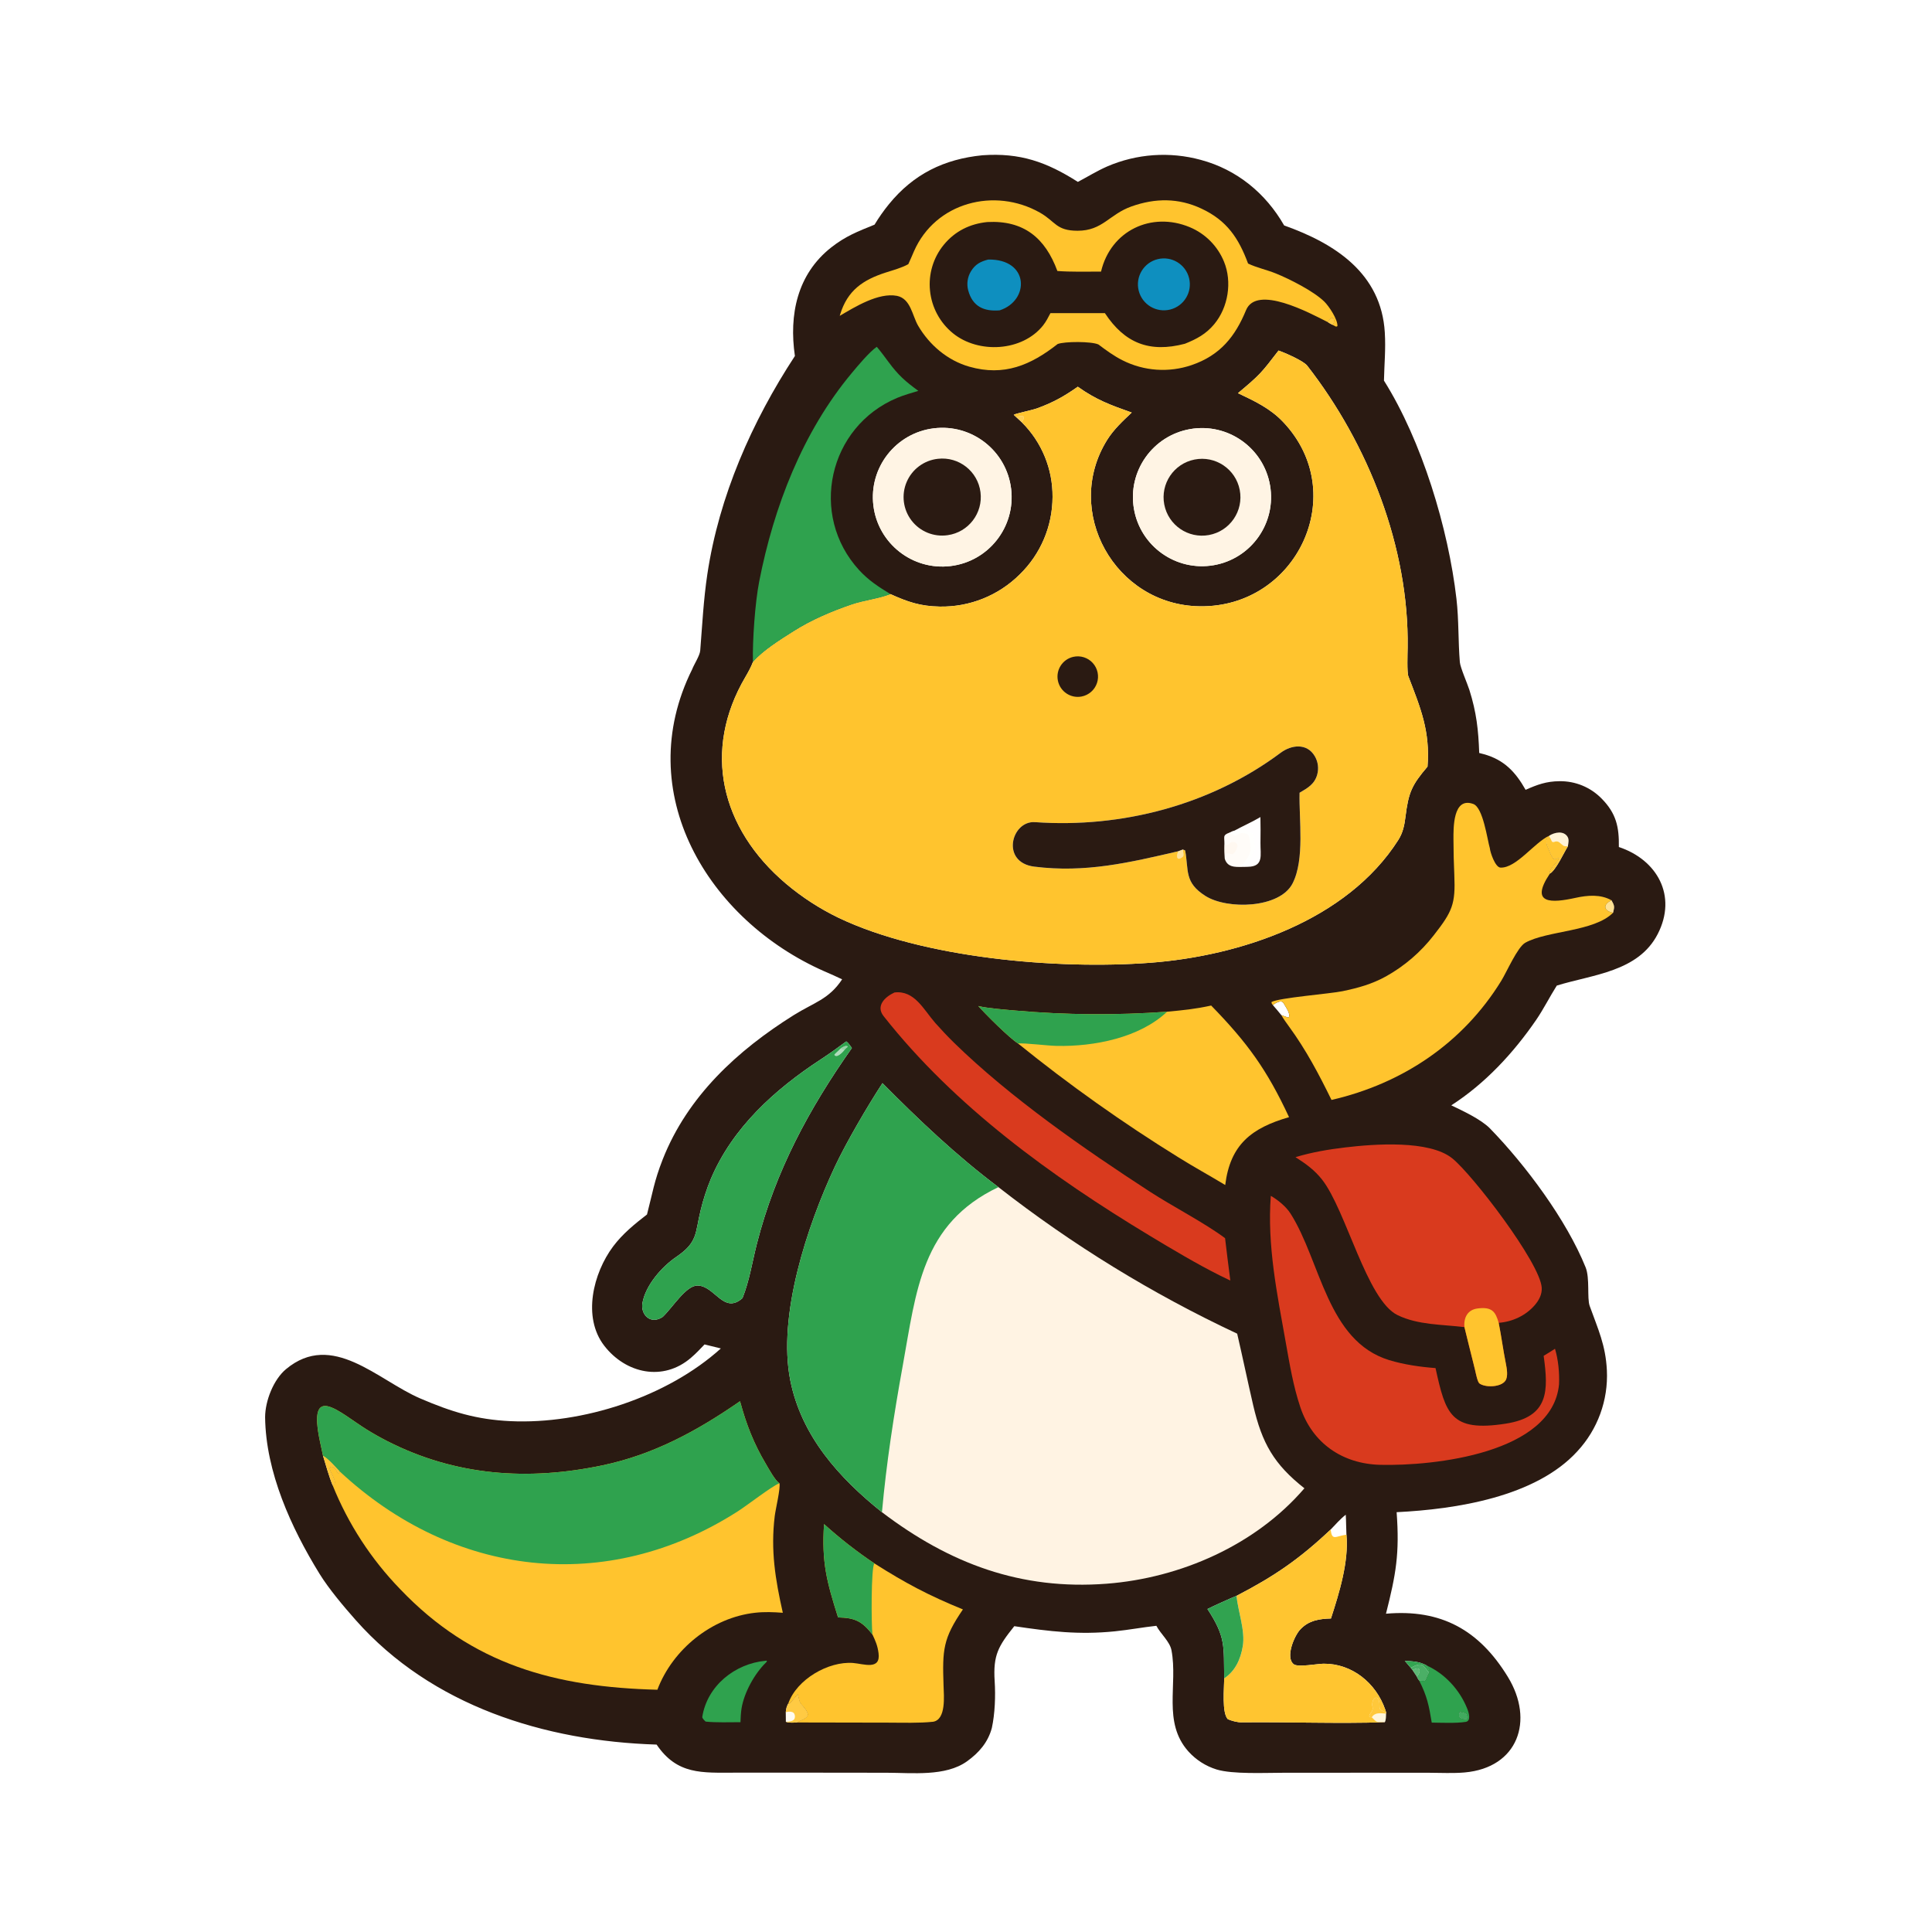
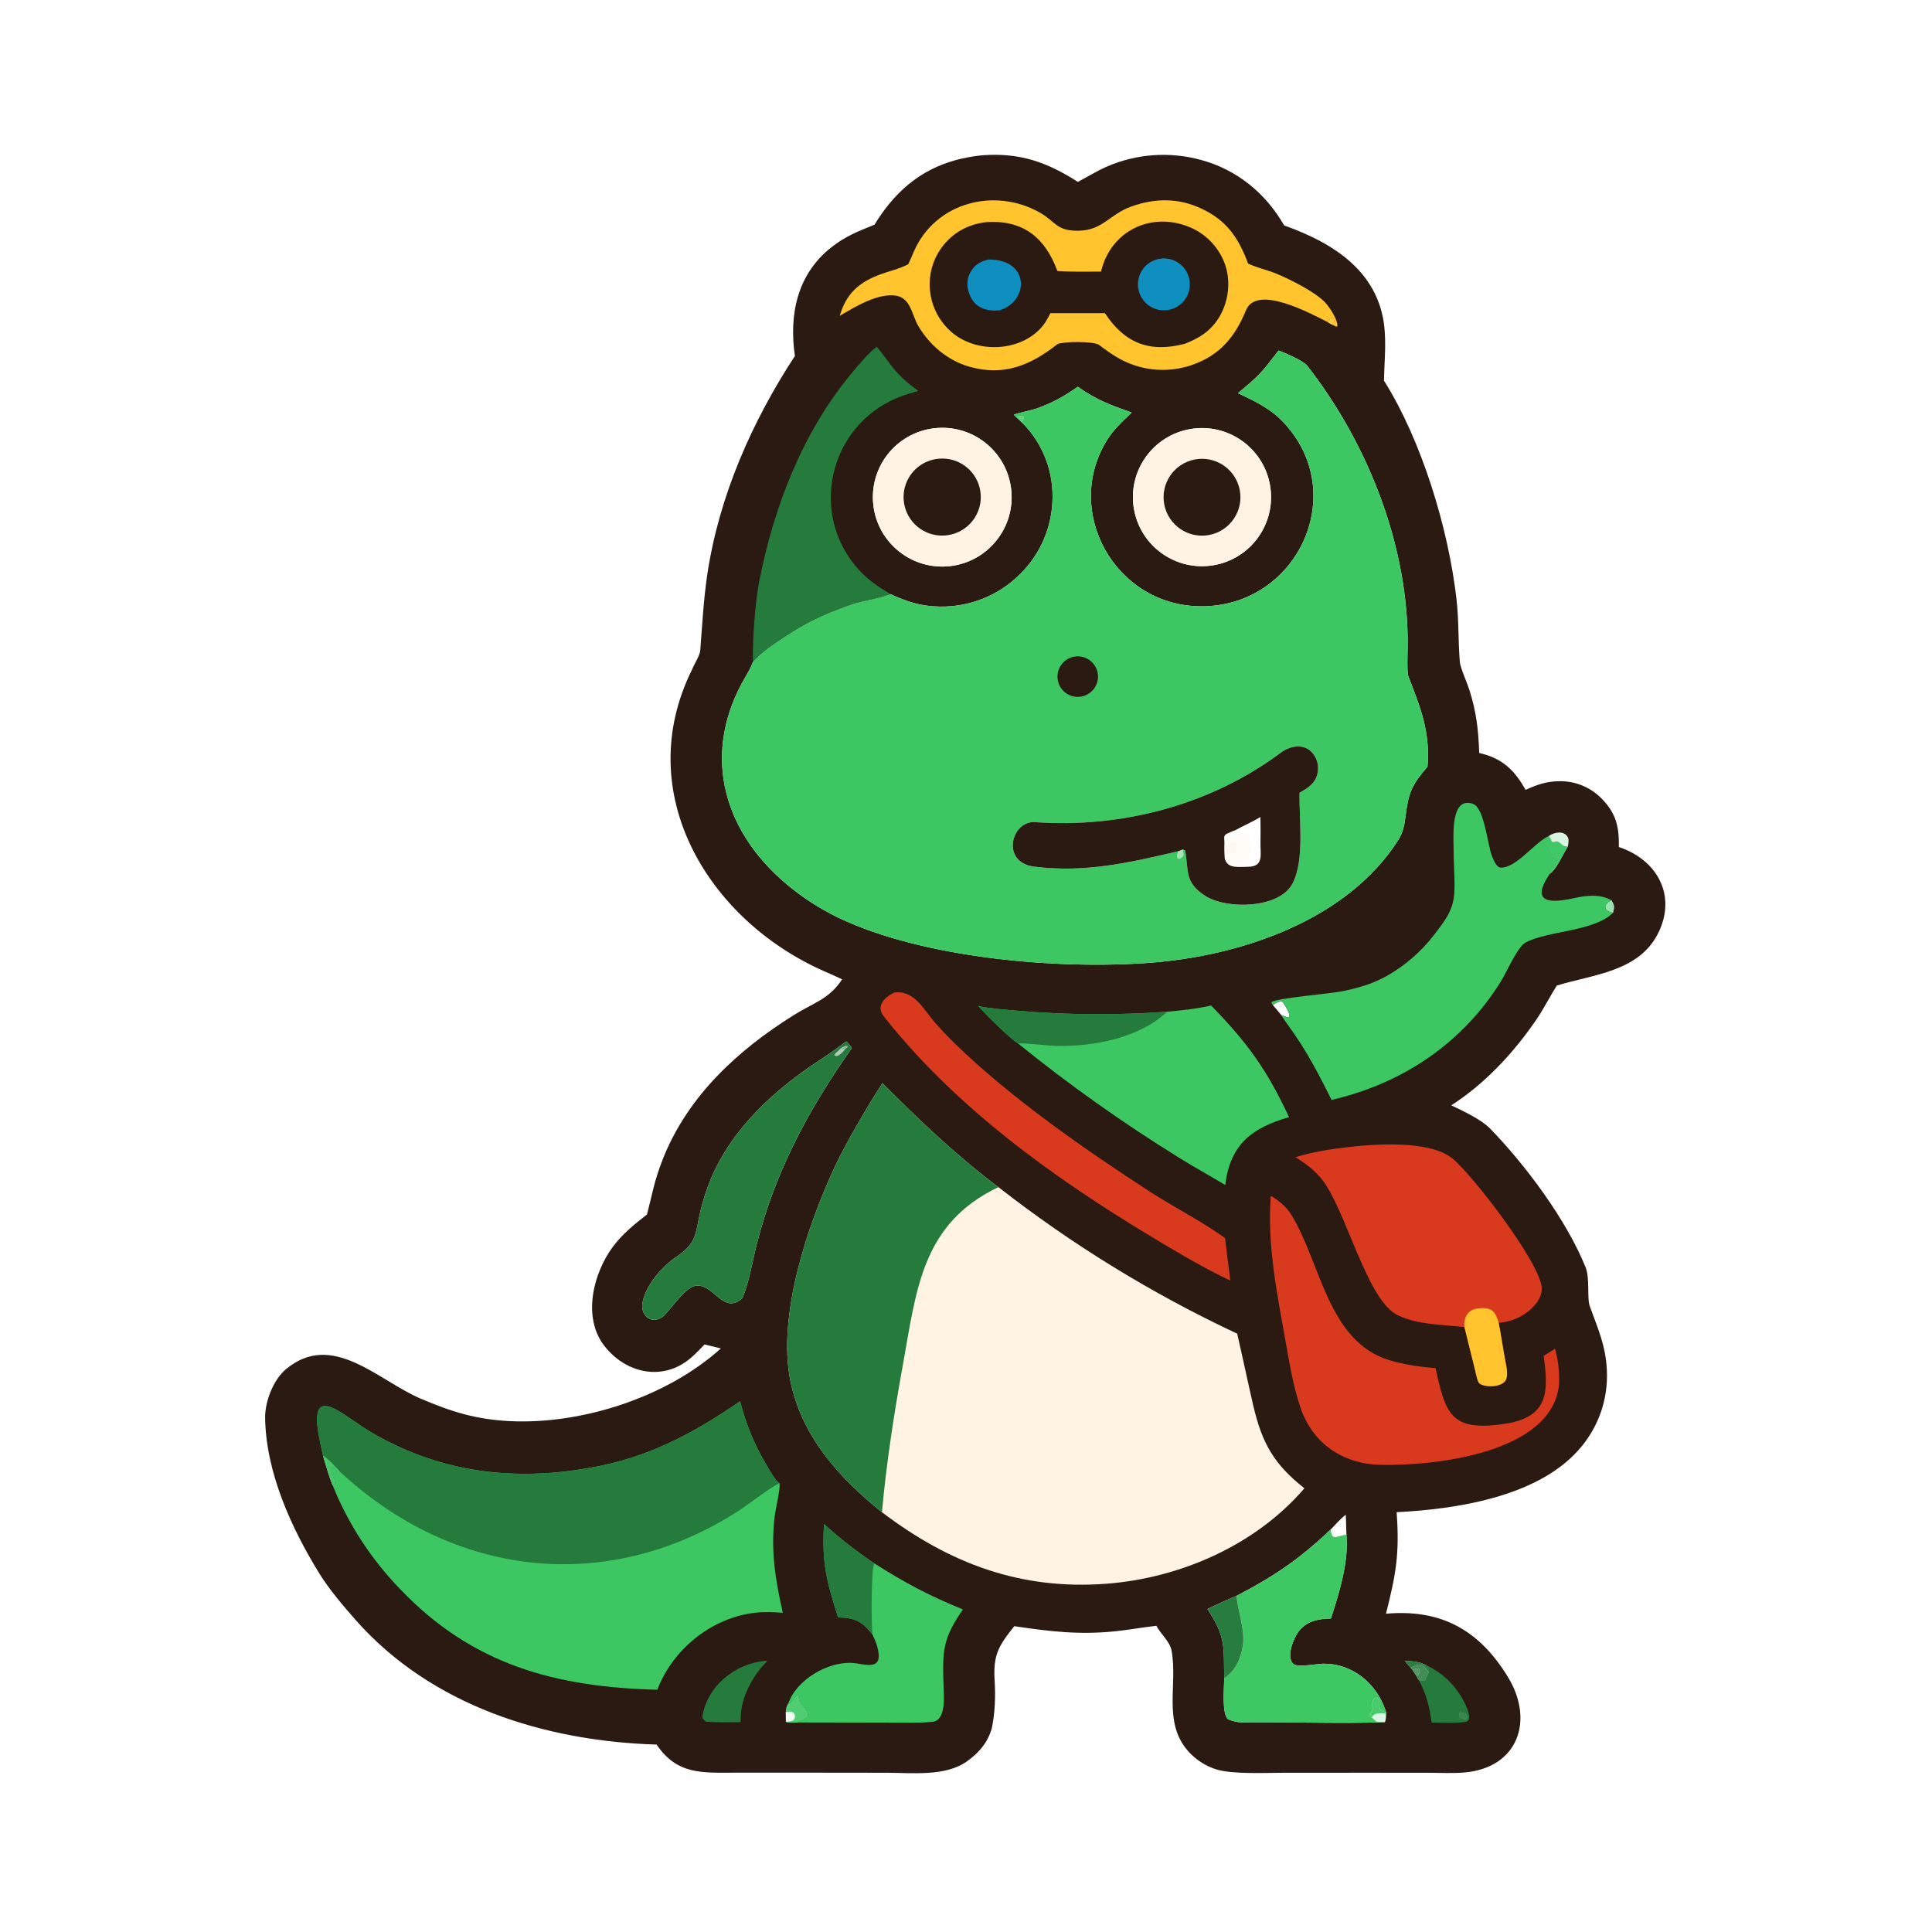
<svg xmlns="http://www.w3.org/2000/svg" viewBox="0 0 1024 1024">
  <path fill="#2a1a12" d="M520.707 82.295c19.973-1.434 34.041 3.58 50.588 14.113 5.231-2.757 10.083-5.784 15.523-8.18a75.2 75.2 0 0 1 49.637-3.484c19.11 5.126 34.393 17.66 44.176 34.755 27.023 9.583 51.468 25.431 53.343 56.706.542 9.035-.266 16.597-.447 25.529 20.075 31.885 34.141 78.418 38.425 115.676 1.311 11.409.862 22.361 1.797 33.555.236 2.836 3.973 11.289 5.06 14.729 3.743 11.841 4.782 21.183 5.206 33.402q1.217.298 2.426.63c10.842 2.994 16.863 9.514 22.159 18.894 6.204-2.748 10.966-4.507 17.923-4.566a30.55 30.55 0 0 1 22.387 9.226c7.74 7.858 9.28 15.003 9.12 25.656 20.33 6.765 30.997 25.856 20.617 46.076-10.317 20.098-34.396 21.451-53.518 27.371-3.655 5.775-7.118 12.63-10.923 18.179-12.052 17.57-27.082 33.761-45.003 45.296 5.667 2.684 15.811 7.403 20.538 12.263 18.84 19.371 40.548 48.474 50.676 73.619 2.311 5.737.678 16.329 2.141 20.406 4.452 12.409 8.462 20.742 9.124 34.184a58.88 58.88 0 0 1-15.665 42.894c-22.066 24.191-64.235 30.701-95.774 32.266 1.615 21.989-.345 32.853-5.645 53.811 29.235-2.571 49.418 8.648 64.606 33.493 14.16 23.165 5.339 48.125-22.875 50.641-6.009.536-12.762.187-18.808.169l-32.892-.028-44.558.027c-9.587 0-26.777.861-35.288-1.753a33.4 33.4 0 0 1-14.928-9.569c-13.772-15.462-5.467-35.326-8.945-53.595-.888-4.667-5.697-8.59-8.01-12.978-7.311.792-14.564 2.169-22.023 2.928-19.038 1.936-34.548.059-53.284-2.727-8.394 10.52-11.297 15.246-10.4 29.121.505 7.822.164 17.204-1.496 24.842-2.059 7.64-6.847 13.14-13.162 17.666-11.394 8.167-29.002 6.07-42.659 6.056l-47.598-.057-32.776.013c-17.345.014-30.596 1.211-41.483-14.885-59.32-1.825-119.23-20.538-159.432-65.934-6.234-7.039-14.238-16.489-19.249-24.617-15.029-24.377-28.479-53.897-28.824-82.967.034-8.634 4.42-19.933 11.095-25.487 24.513-20.394 48.601 5.849 71.034 15.503 16.743 7.206 29.991 11.237 47.854 12.074 38.184 1.787 83.141-12.819 111.566-38.526l-8.639-2.136c-2.381 2.51-4.554 4.833-7.188 7.073-14.755 12.739-34.567 8.379-45.981-6.396-11.699-15.144-5.834-38.517 4.716-52.613 5.006-6.689 11.432-11.903 17.949-16.942 2.951-11.281 3.737-17.513 8.313-29.15 13.165-33.475 39.586-57.795 69.46-76.504 10.691-6.695 18.646-8.343 25.651-18.977-3.062-1.509-6.228-2.848-9.351-4.222-61.843-27.21-102.636-94.791-70.128-160.104.955-2.551 4.05-7.23 4.266-9.916 1.096-13.663 1.726-26.831 3.771-40.466 6.199-41.346 23.608-80.853 46.411-115.675-3.187-21.829 1.179-43.301 19.23-57.526 7.626-6.01 14.09-8.47 22.982-12.085a94 94 0 0 1 7.647-10.868c12.97-15.909 29.171-23.894 49.535-25.91m135.438 126.09c8.907 4.231 17.043 8.034 23.88 15.215 36.065 37.877 7.328 98.53-44.172 97.752-44.967-.679-72.587-50.394-49.046-88.174 3.451-5.539 8.304-10.064 13.032-14.51-11.277-4.021-18.729-6.668-28.583-13.693-7.329 5.149-13.062 8.347-21.512 11.44-2.732 1-11.696 2.812-12.434 3.437l1.054.997a327 327 0 0 1 3.291 3.044 55.05 55.05 0 0 1 16.215 39.486 57.44 57.44 0 0 1-17.4 41.095 58.52 58.52 0 0 1-42.409 17.029c-10.286-.186-16.886-2.448-26.108-6.613-6.454 2.512-13.999 3.248-20.601 5.505-10.594 3.621-21.367 8.205-30.827 14.216-6.751 4.289-16.415 10.26-21.456 16.269-.933 2.52-2.557 5.489-3.936 7.831-23.017 39.062-13.199 80.299 21.455 109.67a133.3 133.3 0 0 0 27.911 18.09c44.744 21.34 115.602 27.53 164.969 23.828 47.875-3.59 104.434-22.364 131.644-65.066 2.423-3.803 3.257-7.757 3.799-12.167 1.607-13.085 3.348-16.926 11.699-26.736 1.486-18.816-3.723-31.144-10.146-47.87-.795-2.069-.438-12.053-.391-15.093.818-53.163-20.843-108.026-53.23-149.553-2.03-2.603-11.975-6.902-15.182-8.02-9.25 12.014-9.623 12.614-21.516 22.591m-.776 637.454c-2.684 1.035-12.595 5.535-15.131 6.837l-.262.132c9.838 15.004 8.568 19.713 8.88 36.774-.027 5.19-1.307 18.236 1.89 21.598 1.887.873 5.088 1.721 7.207 1.697 25.114-.277 50.959.76 76.013-.058.686-1.11.622-3.244.659-4.565l.079-.526a31 31 0 0 0-.52-1.662c-4.843-13.985-17.556-24.411-32.69-24.266-3.165.031-13.528 1.988-15.735.316-4.656-3.523.169-15.017 3.406-18.469 4.506-4.805 10.044-5.627 16.267-5.815 4.387-13.472 9.537-30.181 8.208-44.426-.189-3.57-.134-6.922-.361-10.577-3.09 2.428-5.316 5.107-8.018 7.878-16.508 15.594-29.871 24.776-49.892 35.132M351.286 697.954c5.348-5.117 12.332-16.642 18.399-16.591 9.206.078 13.834 15.529 23.841 6.685 3.724-9.28 5.183-19.227 7.658-28.918 9.842-38.542 27.593-71.369 50.33-103.668-.911-1.233-1.771-2.649-2.966-3.495-4.474 3.319-9.084 6.628-13.744 9.682-24.253 15.892-46.584 36.058-58.079 63.288a112 112 0 0 0-5.364 16.552c-3.023 12.085-1.297 16.797-12.93 24.704-7.686 5.224-16.274 15.018-17.924 24.43-1.101 6.276 4.426 11.697 10.779 7.331m143.642-470.935c-20.135 2.476-34.461 20.791-32.016 40.929s20.738 34.493 40.881 32.078c20.186-2.419 34.577-20.76 32.127-40.942-2.451-20.182-20.813-34.546-40.992-32.065m148.362 72.549c19.934-3.432 33.305-22.381 29.859-42.312s-22.404-33.289-42.333-29.828c-19.908 3.457-33.249 22.391-29.806 42.302 3.442 19.911 22.367 33.266 42.28 29.838m134.263 611.745c.556-3.264-.818-3.412-3.87-3.962-1.294 3.356.878 3.846 3.87 3.962m-359.757-8.419c-.873 1.688-1.133 2.671-1.323 4.608l.054 5.066c1.31.67 4.331.443 5.825.378 1.747-1.185 5.577-2.065 5.784-4.199.017-1.26-2.026-3.906-2.777-4.632-1.999-1.934-1.752-3.34-2.562-6.067-.578.718-3.556 4.574-4.593 5.078-.088.043-.406-.231-.408-.232m437.149-419.117c.802-3.162.841-3.668-.817-6.598-4.898 2.356-3.966 5.693.817 6.598m-674.883 296.12c-2.455-2.594-5.937-6.611-8.859-8.315 1.675 5.353 2.962 10.424 5.114 15.686 3.472-1.123-2.353-7.94-1.584-9.311.16-.283.44-.477.762-.527 2.289-.338 3.13 2.676 3.773 3.7.293-.405.53-.791.794-1.233m567.639 104.064c.387.519.584.764 1.018 1.281a111 111 0 0 0 2.161 3.254c.431.97.655 1.323 1.269 2.191 4.297.718 2.889.099 5.254-4.134.468-1.085-.624-2.743-1.252-3.827-3.971-2.163-7.275-2.153-11.578-2.461 1.069 1.232 2.076 2.476 3.128 3.696m-41.402-711.775c1.92-2.664-.169-5.823-2.487-1.424 1.041.67 1.412.877 2.487 1.424m114.725 271.105c-2.324 1.713-1.352 4.327-.321 6.532.753 1.609 1.159 3.053 2.185 4.622 1.101 1.884 2.327.22 3.342.346.822 1.083-5.308 5.331-4.793 8.281 3.354-1.974 7.503-11.331 9.561-14.451.224-1.63.763-3.57-.147-5.072-2.064-3.409-6.884-2.439-9.695-.625zm-146.413 89.395c1.198 1.367 3.452 3.964 4.525 5.362.682.199 3.51 1.322 3.788 1.299 1.594-1.613-1.734-5.988-2.533-7.536-1.266-2.452-5.018.341-5.78.875" />
-   <path fill="#ffc42e" d="M677.661 185.794c3.207 1.118 13.152 5.417 15.182 8.02 32.387 41.527 54.048 96.39 53.23 149.553-.047 3.04-.404 13.024.391 15.093 6.423 16.726 11.632 29.054 10.146 47.87-8.351 9.81-10.092 13.651-11.699 26.736-.542 4.41-1.376 8.364-3.799 12.167-27.21 42.702-83.769 61.476-131.644 65.066-49.367 3.702-120.225-2.488-164.969-23.828a133.3 133.3 0 0 1-27.911-18.09c-34.654-29.371-44.472-70.608-21.455-109.67 1.379-2.342 3.003-5.311 3.936-7.831 5.041-6.009 14.705-11.98 21.456-16.269 9.46-6.011 20.233-10.595 30.827-14.216 6.602-2.257 14.147-2.993 20.601-5.505 9.222 4.165 15.822 6.427 26.108 6.613a58.52 58.52 0 0 0 42.409-17.029 57.44 57.44 0 0 0 17.4-41.095 55.05 55.05 0 0 0-16.215-39.486c1.984-3.853 1.183-3.547-3.291-3.044l-1.054-.997c.738-.625 9.702-2.437 12.434-3.437 8.45-3.093 14.183-6.291 21.512-11.44 9.854 7.025 17.306 9.672 28.583 13.693-4.728 4.446-9.581 8.971-13.032 14.51-23.541 37.78 4.079 87.495 49.046 88.174 51.5.778 80.237-59.875 44.172-97.752-6.837-7.181-14.973-10.984-23.88-15.215 11.893-9.977 12.266-10.577 21.516-22.591m11.137 234.376c4.214-2.495 7.863-4.429 9.334-9.552.939-3.326.47-6.892-1.296-9.863-4.22-7.107-12.476-5.936-18.035-1.785-37.146 27.74-84.236 40.03-130.247 36.785-12.51-.883-18.36 21.33-.37 23.58 27.133 3.395 50.196-2.087 76.343-8.163-1.245 2.789-.741 5.616 2.432 2.823.673-.593.02-2.589 0-3.746l1.2.505c1.977 10.561-.622 16.945 10.776 24.136 11.567 7.298 39.321 6.615 46.142-6.63 6.569-12.758 3.358-34.093 3.721-48.09" />
+   <path fill="#3cc762" d="M677.661 185.794c3.207 1.118 13.152 5.417 15.182 8.02 32.387 41.527 54.048 96.39 53.23 149.553-.047 3.04-.404 13.024.391 15.093 6.423 16.726 11.632 29.054 10.146 47.87-8.351 9.81-10.092 13.651-11.699 26.736-.542 4.41-1.376 8.364-3.799 12.167-27.21 42.702-83.769 61.476-131.644 65.066-49.367 3.702-120.225-2.488-164.969-23.828a133.3 133.3 0 0 1-27.911-18.09c-34.654-29.371-44.472-70.608-21.455-109.67 1.379-2.342 3.003-5.311 3.936-7.831 5.041-6.009 14.705-11.98 21.456-16.269 9.46-6.011 20.233-10.595 30.827-14.216 6.602-2.257 14.147-2.993 20.601-5.505 9.222 4.165 15.822 6.427 26.108 6.613a58.52 58.52 0 0 0 42.409-17.029 57.44 57.44 0 0 0 17.4-41.095 55.05 55.05 0 0 0-16.215-39.486c1.984-3.853 1.183-3.547-3.291-3.044l-1.054-.997c.738-.625 9.702-2.437 12.434-3.437 8.45-3.093 14.183-6.291 21.512-11.44 9.854 7.025 17.306 9.672 28.583 13.693-4.728 4.446-9.581 8.971-13.032 14.51-23.541 37.78 4.079 87.495 49.046 88.174 51.5.778 80.237-59.875 44.172-97.752-6.837-7.181-14.973-10.984-23.88-15.215 11.893-9.977 12.266-10.577 21.516-22.591m11.137 234.376c4.214-2.495 7.863-4.429 9.334-9.552.939-3.326.47-6.892-1.296-9.863-4.22-7.107-12.476-5.936-18.035-1.785-37.146 27.74-84.236 40.03-130.247 36.785-12.51-.883-18.36 21.33-.37 23.58 27.133 3.395 50.196-2.087 76.343-8.163-1.245 2.789-.741 5.616 2.432 2.823.673-.593.02-2.589 0-3.746l1.2.505c1.977 10.561-.622 16.945 10.776 24.136 11.567 7.298 39.321 6.615 46.142-6.63 6.569-12.758 3.358-34.093 3.721-48.09" />
  <path fill="#2a1a12" d="M624.527 451.172c-26.147 6.076-49.21 11.558-76.343 8.163-17.99-2.25-12.14-24.463.37-23.58 46.011 3.245 93.101-9.045 130.247-36.785 5.559-4.151 13.815-5.322 18.035 1.785a12.6 12.6 0 0 1 1.296 9.863c-1.471 5.123-5.12 7.057-9.334 9.552-.363 13.997 2.848 35.332-3.721 48.09-6.821 13.245-34.575 13.928-46.142 6.63-11.398-7.191-8.799-13.575-10.776-24.136l-1.2-.505zm24.464-3.627c-.092 2.637.013 5 .175 7.625 1.691 5.366 6.789 4.196 12.123 4.258 8.693-.09 6.685-6.231 6.785-12.679.07-4.546.074-9.152-.026-13.695q-.343.19-.679.396c-3.279 1.992-9.313 4.706-13.043 6.783-1.199.303-1.663.575-2.774 1.121-3.626 1.424-2.502 1.895-2.561 6.191" />
  <path fill="#fff3e3" fill-opacity=".255" d="M651.552 441.354c5.619 3.361 2.737.226 6.946.278 3.212.039 3.466.898 3.813 3.373 1.038 7.4.678 7.009-3.348 12.896-.926.13-1.833.277-2.768.27l-.378.267-.149-.226-.248.063.801-.228.196.317c.988-.068 3.914.801 4.872 1.064-5.334-.062-10.432 1.108-12.123-4.258.01-.046.35-1.856.397-1.978 1.116-2.848 4.032 2.741 6.122-3.962.409-.858.349-1.981-.676-2.518-3.656-1.915-3.365 2.463-6.018.833.059-4.296-1.065-4.767 2.561-6.191" />
  <path fill="#fff3e3" fill-opacity=".008" d="M654.326 440.233c3.73-2.077 9.764-4.791 13.043-6.783q.336-.206.679-.396c.1 4.543.096 9.149.026 13.695-.1 6.448 1.908 12.589-6.785 12.679-.958-.263-3.884-1.132-4.872-1.064l-.196-.317-.801.228.248-.063.149.226.378-.267c.935.007 1.842-.14 2.768-.27l.252-.037c4.69-.658 3.171-3.601 5.732-7.171.676-.943-.452-7.12-.588-8.487-6.99-4.313-4.171-1.732-10.033-1.973" />
  <path fill="#fff3e3" fill-opacity=".078" d="M654.326 440.233c5.862.241 3.043-2.34 10.033 1.973.136 1.367 1.264 7.544.588 8.487-2.561 3.57-1.042 6.513-5.732 7.171l-.252.037c4.026-5.887 4.386-5.496 3.348-12.896-.347-2.475-.601-3.334-3.813-3.373-4.209-.052-1.327 3.083-6.946-.278 1.111-.546 1.575-.818 2.774-1.121" />
  <path fill="#fff3e3" fill-opacity=".549" d="M648.991 447.545c2.653 1.63 2.362-2.748 6.018-.833 1.025.537 1.085 1.66.676 2.518-2.09 6.703-5.006 1.114-6.122 3.962-.047.122-.387 1.932-.397 1.978-.162-2.625-.267-4.988-.175-7.625" />
  <path fill="#2a1a12" d="M568.821 348.151a10.741 10.741 0 0 1 12.602 13.871 10.74 10.74 0 0 1-8.175 7.15c-5.75 1.098-11.321-2.61-12.527-8.339-1.207-5.728 2.396-11.368 8.1-12.682" />
-   <path fill="#ffc42e" fill-opacity=".467" d="m624.527 451.172 2.432-.923c.02 1.157.673 3.153 0 3.746-3.173 2.793-3.677-.034-2.432-2.823" />
+   <path fill="#3cc762" fill-opacity=".467" d="m624.527 451.172 2.432-.923c.02 1.157.673 3.153 0 3.746-3.173 2.793-3.677-.034-2.432-2.823" />
  <path fill="#fff3e3" d="M467.722 574.101c19.512 19.684 39.223 38.4 61.469 55.102a661.8 661.8 0 0 0 126.541 77.673c2.918 12.567 5.567 25.358 8.481 37.93 4.682 20.195 11.028 31.315 27.153 44.022-25.814 30.084-65.645 47.567-104.823 50.574-45.449 3.489-83.187-10.621-119.083-37.891-22.66-18.151-42.629-40.212-48.57-69.772-6.907-34.368 8.988-82.128 23.556-113.294 5.928-12.681 17.551-32.559 25.276-44.344" />
-   <path fill="#2fa24e" d="M467.722 574.101c19.512 19.684 39.223 38.4 61.469 55.102-40.883 19.428-43.507 54.897-50.751 94.821-4.623 25.477-8.669 51.681-10.98 77.487-22.66-18.151-42.629-40.212-48.57-69.772-6.907-34.368 8.988-82.128 23.556-113.294 5.928-12.681 17.551-32.559 25.276-44.344" />
-   <path fill="#ffc42e" d="M392.235 742.676c3.279 12.183 7.294 22.506 13.752 33.347 1.39 2.333 4.91 8.855 7.133 10.108.663 2.583-2.03 13.589-2.499 17.451-2.206 18.157.279 33.388 4.289 51.226-4.95-.372-9.678-.566-14.634-.019-22.919 2.53-43.717 19.296-51.859 40.809-53.94-1.383-98.061-13.155-136.361-53.36a170.6 170.6 0 0 1-35.739-54.97c3.472-1.123-2.353-7.94-1.584-9.311.16-.283.44-.477.762-.527 2.289-.338 3.13 2.676 3.773 3.7.293-.405.53-.791.794-1.233-2.455-2.594-5.937-6.611-8.859-8.315-.527-2.405-1.037-4.836-1.551-7.241-6.967-32.607 10.299-15.624 24.775-6.627a149 149 0 0 0 10.933 6.156c36.23 18.442 74.512 21.053 113.861 12.817 27.292-5.713 50.347-18.326 73.014-34.011" />
-   <path fill="#2fa24e" d="M392.235 742.676c3.279 12.183 7.294 22.506 13.752 33.347 1.39 2.333 4.91 8.855 7.133 10.108-4.467 1.871-16.72 11.483-22.015 14.875-69.7 44.654-151.012 34.864-211.043-21.109-2.455-2.594-5.937-6.611-8.859-8.315-.527-2.405-1.037-4.836-1.551-7.241-6.967-32.607 10.299-15.624 24.775-6.627a149 149 0 0 0 10.933 6.156c36.23 18.442 74.512 21.053 113.861 12.817 27.292-5.713 50.347-18.326 73.014-34.011" />
+   <path fill="#247b3b" d="M467.722 574.101c19.512 19.684 39.223 38.4 61.469 55.102-40.883 19.428-43.507 54.897-50.751 94.821-4.623 25.477-8.669 51.681-10.98 77.487-22.66-18.151-42.629-40.212-48.57-69.772-6.907-34.368 8.988-82.128 23.556-113.294 5.928-12.681 17.551-32.559 25.276-44.344" />
+   <path fill="#3cc762" d="M392.235 742.676c3.279 12.183 7.294 22.506 13.752 33.347 1.39 2.333 4.91 8.855 7.133 10.108.663 2.583-2.03 13.589-2.499 17.451-2.206 18.157.279 33.388 4.289 51.226-4.95-.372-9.678-.566-14.634-.019-22.919 2.53-43.717 19.296-51.859 40.809-53.94-1.383-98.061-13.155-136.361-53.36a170.6 170.6 0 0 1-35.739-54.97c3.472-1.123-2.353-7.94-1.584-9.311.16-.283.44-.477.762-.527 2.289-.338 3.13 2.676 3.773 3.7.293-.405.53-.791.794-1.233-2.455-2.594-5.937-6.611-8.859-8.315-.527-2.405-1.037-4.836-1.551-7.241-6.967-32.607 10.299-15.624 24.775-6.627a149 149 0 0 0 10.933 6.156c36.23 18.442 74.512 21.053 113.861 12.817 27.292-5.713 50.347-18.326 73.014-34.011" />
+   <path fill="#247b3b" d="M392.235 742.676c3.279 12.183 7.294 22.506 13.752 33.347 1.39 2.333 4.91 8.855 7.133 10.108-4.467 1.871-16.72 11.483-22.015 14.875-69.7 44.654-151.012 34.864-211.043-21.109-2.455-2.594-5.937-6.611-8.859-8.315-.527-2.405-1.037-4.836-1.551-7.241-6.967-32.607 10.299-15.624 24.775-6.627a149 149 0 0 0 10.933 6.156c36.23 18.442 74.512 21.053 113.861 12.817 27.292-5.713 50.347-18.326 73.014-34.011" />
  <path fill="#ffc42e" d="M481.423 140.01c1.027-2.124 2.021-4.614 2.988-6.799 11.367-25.989 42.78-34.11 66.764-20.52 8.338 4.723 8.5 9.604 19.964 9.612 13.31.01 16.791-8.728 28.614-12.907 12.529-4.429 24.867-4.561 37.081 1.194 13.45 6.284 19.688 15.641 24.669 29.094 4.516 2.18 9.921 3.309 14.727 5.256 7.357 2.98 19.844 9.306 25.574 14.81 2.563 2.463 7.287 9.594 7.063 13.123l-.703.272-1.865-.959c1.92-2.664-.169-5.823-2.487-1.424-9.728-4.931-37.756-20.049-43.399-6.338-5.688 13.821-13.606 23.875-28.813 29.079a47.3 47.3 0 0 1-36.697-2.563c-4.618-2.33-8.599-5.274-12.72-8.367-3.746-1.699-17.899-1.651-21.608-.236-14.253 11.193-28.369 17.273-46.834 12.007-11.477-3.272-21.125-11.461-27.108-21.7-3.154-5.398-3.885-14.302-11.215-15.835-9.814-1.87-22.267 5.855-30.339 10.601l.205-.7c3.898-12.824 12.103-18.377 24.267-22.292 3.72-1.197 8.518-2.5 11.872-4.408" />
  <path fill="#2a1a12" d="M583.571 143.952c5.118-21.734 26.731-31.976 46.995-23.554a33.53 33.53 0 0 1 18.187 18.309c4.396 10.724 2.228 24.206-5.189 33.121-4.363 5.243-9.344 7.888-15.555 10.37-18.753 4.92-31.896-.293-42.398-16.237l-28.849-.001c-1.151 2.204-2.32 4.505-3.863 6.457-11.037 13.967-34.33 15.175-47.797 4.235a33.37 33.37 0 0 1-12.176-22.602 33.04 33.04 0 0 1 7.31-24.325c5.966-7.23 13.822-11.093 23.048-12.038 19.332-1.024 30.726 8.453 37.143 25.94 7.01.553 15.945.337 23.144.325" />
  <path fill="#0e8fbf" d="M523.769 137.565c21.882-.379 22.076 21.788 6.06 26.929-8.284.685-14.336-2.012-16.645-10.538a13.03 13.03 0 0 1 1.432-10.151c2.298-3.751 5.052-5.169 9.153-6.24m89.871-.216c7.359-1.783 14.775 2.714 16.596 10.063s-2.638 14.788-9.977 16.647c-7.394 1.872-14.899-2.626-16.734-10.029-1.834-7.403 2.703-14.885 10.115-16.681" />
-   <path fill="#ffc42e" d="M674.611 532.686c-.714-.969-.48-.443-.734-1.563 3.714-2.279 31.259-4.413 37.677-5.767 8.23-1.737 15.418-3.639 23.109-7.891a83.55 83.55 0 0 0 25.281-21.779c9.963-12.717 11.513-16.606 10.878-31.805a435 435 0 0 1-.455-19.031c.002-5.78-.382-22.726 10.519-18.72 5.204 1.912 7.395 18.79 8.758 23.437.185 2.146 2.841 10.175 5.651 10.282 8.401.32 17.912-13.275 25.861-16.925l-.132.367c-2.324 1.713-1.352 4.327-.321 6.532.753 1.609 1.159 3.053 2.185 4.622 1.101 1.884 2.327.22 3.342.346.822 1.083-5.308 5.331-4.793 8.281-10.958 16.363 1.103 15.558 13.62 12.809 6.302-1.384 13.253-2.005 19.071 1.298-4.898 2.356-3.966 5.693.817 6.598-10.044 10.119-34.812 9.412-46.498 15.882-4.147 2.297-9.777 15.376-12.803 20.284-20.338 32.995-52.426 54.414-89.922 63.048-6.728-13.733-13.477-26.521-22.498-38.88-1.256-1.721-3.082-4.238-4.088-6.063.682.199 3.51 1.322 3.788 1.299 1.594-1.613-1.734-5.988-2.533-7.536-1.266-2.452-5.018.341-5.78.875" />
+   <path fill="#3cc762" d="M674.611 532.686c-.714-.969-.48-.443-.734-1.563 3.714-2.279 31.259-4.413 37.677-5.767 8.23-1.737 15.418-3.639 23.109-7.891a83.55 83.55 0 0 0 25.281-21.779c9.963-12.717 11.513-16.606 10.878-31.805a435 435 0 0 1-.455-19.031c.002-5.78-.382-22.726 10.519-18.72 5.204 1.912 7.395 18.79 8.758 23.437.185 2.146 2.841 10.175 5.651 10.282 8.401.32 17.912-13.275 25.861-16.925l-.132.367c-2.324 1.713-1.352 4.327-.321 6.532.753 1.609 1.159 3.053 2.185 4.622 1.101 1.884 2.327.22 3.342.346.822 1.083-5.308 5.331-4.793 8.281-10.958 16.363 1.103 15.558 13.62 12.809 6.302-1.384 13.253-2.005 19.071 1.298-4.898 2.356-3.966 5.693.817 6.598-10.044 10.119-34.812 9.412-46.498 15.882-4.147 2.297-9.777 15.376-12.803 20.284-20.338 32.995-52.426 54.414-89.922 63.048-6.728-13.733-13.477-26.521-22.498-38.88-1.256-1.721-3.082-4.238-4.088-6.063.682.199 3.51 1.322 3.788 1.299 1.594-1.613-1.734-5.988-2.533-7.536-1.266-2.452-5.018.341-5.78.875" />
  <path fill="#d93a1e" d="M686.645 613.323c8.644-2.637 17.629-4.131 26.593-5.19 15.122-1.787 44.293-3.991 56.488 5.811 10.736 8.629 46.536 55.341 47.416 68.517.231 3.473-1.4 6.635-3.607 9.205-4.832 5.63-11.88 8.891-19.2 9.457 1.405 7.063 2.381 14.533 3.799 21.622.513 2.566 1.311 6.934-.281 9.113-2.443 3.439-10.569 3.657-13.695 1.416-1.062-.762-1.957-5.538-2.307-6.995l-.494-2.004-.493-2.005c-1.518-6.27-3.213-12.6-4.678-18.866-11.701-1.439-24.631-1.076-35.459-6.368-16.338-7.984-27.235-55.564-40.002-71.827-3.966-5.052-8.703-8.464-14.08-11.886" />
-   <path fill="#ffc42e" d="M776.186 703.404c-.492-5.078 1.738-9.173 6.816-9.868 7.885-1.08 9.671 1.797 11.333 7.587 1.405 7.063 2.381 14.533 3.799 21.622.513 2.566 1.311 6.934-.281 9.113-2.443 3.439-10.569 3.657-13.695 1.416-1.062-.762-1.957-5.538-2.307-6.995l-.494-2.004-.493-2.005c-1.518-6.27-3.213-12.6-4.678-18.866M618.595 536.227c8.817-.833 14.667-1.374 23.349-3.271 19.251 19.755 29.584 34.047 41.277 59.159-19.974 5.759-31.19 14.576-33.828 35.973-8.16-4.955-16.462-9.468-24.562-14.532a830 830 0 0 1-85.261-60.493c-4.525-2.84-17.179-15.416-21.052-19.837 4.989 1.209 14.448 1.924 19.716 2.395a500.5 500.5 0 0 0 80.361.606" />
-   <path fill="#2fa24e" d="M518.518 533.226c4.989 1.209 14.448 1.924 19.716 2.395a500.5 500.5 0 0 0 80.361.606c-14.708 13.895-38.773 18.511-58.397 18.131-5.085-.098-16.81-1.609-20.628-1.295-4.525-2.84-17.179-15.416-21.052-19.837" />
+   <path fill="#ffc42e" d="M776.186 703.404c-.492-5.078 1.738-9.173 6.816-9.868 7.885-1.08 9.671 1.797 11.333 7.587 1.405 7.063 2.381 14.533 3.799 21.622.513 2.566 1.311 6.934-.281 9.113-2.443 3.439-10.569 3.657-13.695 1.416-1.062-.762-1.957-5.538-2.307-6.995l-.494-2.004-.493-2.005c-1.518-6.27-3.213-12.6-4.678-18.866" />
+   <path fill="#3cc762" d="M618.595 536.227c8.817-.833 14.667-1.374 23.349-3.271 19.251 19.755 29.584 34.047 41.277 59.159-19.974 5.759-31.19 14.576-33.828 35.973-8.16-4.955-16.462-9.468-24.562-14.532a830 830 0 0 1-85.261-60.493c-4.525-2.84-17.179-15.416-21.052-19.837 4.989 1.209 14.448 1.924 19.716 2.395a500.5 500.5 0 0 0 80.361.606" />
+   <path fill="#247b3b" d="M518.518 533.226c4.989 1.209 14.448 1.924 19.716 2.395a500.5 500.5 0 0 0 80.361.606c-14.708 13.895-38.773 18.511-58.397 18.131-5.085-.098-16.81-1.609-20.628-1.295-4.525-2.84-17.179-15.416-21.052-19.837" />
  <path fill="#d93a1e" d="M673.557 633.83c3.704 2.107 8.088 5.66 10.456 9.39 16.082 25.328 19.355 67.56 52.251 77.658 7.769 2.384 16.727 3.659 24.592 4.233 5.373 24.374 8.02 33.983 37.165 29.461 23.031-3.573 22.721-17.361 20.148-35.956 1.97-1.129 4.075-2.521 6.013-3.742 1.751 5.843 2.411 12.767 2.136 18.852-3.424 36.525-66.192 43.354-94.708 42.664-20.054-.485-36.003-11.425-42.395-30.503-3.776-11.269-5.662-22.743-7.738-34.39-4.574-25.655-9.916-51.478-7.92-77.667" />
-   <path fill="#2fa24e" d="M464.699 183.819c1.264 1.318 5.017 6.384 6.276 8.09 5.155 6.98 8.85 10.199 15.757 15.257-3.675 1.129-7.53 2.191-11.084 3.668-36.602 15.203-47.091 62.176-20.247 91.383 5.059 5.506 10.286 8.819 16.552 12.673-6.454 2.512-13.999 3.248-20.601 5.505-10.594 3.621-21.367 8.205-30.827 14.216-6.751 4.289-16.415 10.26-21.456 16.269-.294-11.2 1.127-31.449 3.308-42.614 7.726-39.543 23.02-79.322 49.06-110.522 3.364-4.031 9.232-11.09 13.262-13.925" />
-   <path fill="#ffc42e" d="M436.756 807.791a236 236 0 0 0 26.675 20.841c16.541 10.508 28.848 17.012 46.939 24.394-10.622 15.509-10.9 21.43-10.271 40.284.185 5.564 1.426 18.033-5.482 19.246-7.278.804-16.3.486-23.714.483l-48.551-.093c1.747-1.185 5.577-2.065 5.784-4.199.017-1.26-2.026-3.906-2.777-4.632-1.999-1.934-1.752-3.34-2.562-6.067-.578.718-3.556 4.574-4.593 5.078-.088.043-.406-.231-.408-.232 4.458-12.787 21.303-22.518 34.377-21.479 5.511.437 14.691 4.008 13.473-5.225-.521-3.95-1.552-6.317-3.231-9.882-5.622-7.179-9.467-8.846-18.23-9.036-6.045-19.177-8.73-29.179-7.429-49.481" />
-   <path fill="#2fa24e" d="M436.756 807.791a236 236 0 0 0 26.675 20.841c-1.776 2.253-1.631 32.455-1.016 37.676-5.622-7.179-9.467-8.846-18.23-9.036-6.045-19.177-8.73-29.179-7.429-49.481" />
-   <path fill="#ffc42e" fill-opacity=".988" d="M705.261 810.707c.793 6.176 2.49 3.506 8.379 2.699 1.329 14.245-3.821 30.954-8.208 44.426-6.223.188-11.761 1.01-16.267 5.815-3.237 3.452-8.062 14.946-3.406 18.469 2.207 1.672 12.57-.285 15.735-.316 15.134-.145 27.847 10.281 32.69 24.266q.283.823.52 1.662l-1.915-.92c-1.628-.782-1.627-1.313-1.639-3.301-.037-6.352-4.77-3.594-3.675 1.252.527 2.329-1.507 3.058-1.74 4.776-.052.58.802.698 1.355.664l.664.669c2.585 2.635 2.138 1.517 6.212 1.951-25.054.818-50.899-.219-76.013.058-2.119.024-5.32-.824-7.207-1.697-3.197-3.362-1.917-16.408-1.89-21.598 5.935-3.978 8.699-10.216 9.846-17.067 1.377-8.223-2.529-18.525-3.333-26.676 20.021-10.356 33.384-19.538 49.892-35.132" />
-   <path fill="#2fa24e" d="M448.548 551.967c1.195.846 2.055 2.262 2.966 3.495-22.737 32.299-40.488 65.126-50.33 103.668-2.475 9.691-3.934 19.638-7.658 28.918-10.007 8.844-14.635-6.607-23.841-6.685-6.067-.051-13.051 11.474-18.399 16.591-6.353 4.366-11.88-1.055-10.779-7.331 1.65-9.412 10.238-19.206 17.924-24.43 11.633-7.907 9.907-12.619 12.93-24.704a112 112 0 0 1 5.364-16.552c11.495-27.23 33.826-47.396 58.079-63.288 4.66-3.054 9.27-6.363 13.744-9.682m-1.103 4.715c.542-.889 1.187-1.174 1.874-1.877l-.047-.23c-1.007-.668-3.063.548-3.858 1.302-.805.95-3.39 2.959-3.154 3.285 1.374 1.894 4.636-1.827 5.185-2.48" />
-   <path fill="#2fa24e" fill-opacity=".373" d="m445.414 555.877 2.031.805c-.549.653-3.811 4.374-5.185 2.48-.236-.326 2.349-2.335 3.154-3.285" />
-   <path fill="#2fa24e" fill-opacity=".494" d="M445.414 555.877c.795-.754 2.851-1.97 3.858-1.302l.047.23c-.687.703-1.332.988-1.874 1.877z" />
+   <path fill="#247b3b" d="M464.699 183.819c1.264 1.318 5.017 6.384 6.276 8.09 5.155 6.98 8.85 10.199 15.757 15.257-3.675 1.129-7.53 2.191-11.084 3.668-36.602 15.203-47.091 62.176-20.247 91.383 5.059 5.506 10.286 8.819 16.552 12.673-6.454 2.512-13.999 3.248-20.601 5.505-10.594 3.621-21.367 8.205-30.827 14.216-6.751 4.289-16.415 10.26-21.456 16.269-.294-11.2 1.127-31.449 3.308-42.614 7.726-39.543 23.02-79.322 49.06-110.522 3.364-4.031 9.232-11.09 13.262-13.925" />
+   <path fill="#3cc762" d="M436.756 807.791a236 236 0 0 0 26.675 20.841c16.541 10.508 28.848 17.012 46.939 24.394-10.622 15.509-10.9 21.43-10.271 40.284.185 5.564 1.426 18.033-5.482 19.246-7.278.804-16.3.486-23.714.483l-48.551-.093c1.747-1.185 5.577-2.065 5.784-4.199.017-1.26-2.026-3.906-2.777-4.632-1.999-1.934-1.752-3.34-2.562-6.067-.578.718-3.556 4.574-4.593 5.078-.088.043-.406-.231-.408-.232 4.458-12.787 21.303-22.518 34.377-21.479 5.511.437 14.691 4.008 13.473-5.225-.521-3.95-1.552-6.317-3.231-9.882-5.622-7.179-9.467-8.846-18.23-9.036-6.045-19.177-8.73-29.179-7.429-49.481" />
+   <path fill="#247b3b" d="M436.756 807.791a236 236 0 0 0 26.675 20.841c-1.776 2.253-1.631 32.455-1.016 37.676-5.622-7.179-9.467-8.846-18.23-9.036-6.045-19.177-8.73-29.179-7.429-49.481" />
+   <path fill="#3cc762" fill-opacity=".988" d="M705.261 810.707c.793 6.176 2.49 3.506 8.379 2.699 1.329 14.245-3.821 30.954-8.208 44.426-6.223.188-11.761 1.01-16.267 5.815-3.237 3.452-8.062 14.946-3.406 18.469 2.207 1.672 12.57-.285 15.735-.316 15.134-.145 27.847 10.281 32.69 24.266q.283.823.52 1.662l-1.915-.92c-1.628-.782-1.627-1.313-1.639-3.301-.037-6.352-4.77-3.594-3.675 1.252.527 2.329-1.507 3.058-1.74 4.776-.052.58.802.698 1.355.664l.664.669c2.585 2.635 2.138 1.517 6.212 1.951-25.054.818-50.899-.219-76.013.058-2.119.024-5.32-.824-7.207-1.697-3.197-3.362-1.917-16.408-1.89-21.598 5.935-3.978 8.699-10.216 9.846-17.067 1.377-8.223-2.529-18.525-3.333-26.676 20.021-10.356 33.384-19.538 49.892-35.132" />
+   <path fill="#247b3b" d="M448.548 551.967c1.195.846 2.055 2.262 2.966 3.495-22.737 32.299-40.488 65.126-50.33 103.668-2.475 9.691-3.934 19.638-7.658 28.918-10.007 8.844-14.635-6.607-23.841-6.685-6.067-.051-13.051 11.474-18.399 16.591-6.353 4.366-11.88-1.055-10.779-7.331 1.65-9.412 10.238-19.206 17.924-24.43 11.633-7.907 9.907-12.619 12.93-24.704a112 112 0 0 1 5.364-16.552c11.495-27.23 33.826-47.396 58.079-63.288 4.66-3.054 9.27-6.363 13.744-9.682m-1.103 4.715c.542-.889 1.187-1.174 1.874-1.877l-.047-.23c-1.007-.668-3.063.548-3.858 1.302-.805.95-3.39 2.959-3.154 3.285 1.374 1.894 4.636-1.827 5.185-2.48" />
+   <path fill="#247b3b" fill-opacity=".373" d="m445.414 555.877 2.031.805c-.549.653-3.811 4.374-5.185 2.48-.236-.326 2.349-2.335 3.154-3.285" />
+   <path fill="#247b3b" fill-opacity=".494" d="M445.414 555.877c.795-.754 2.851-1.97 3.858-1.302l.047.23c-.687.703-1.332.988-1.874 1.877z" />
  <path fill="#d93a1e" d="M474.099 526.03c10.597-1.25 15.352 8.973 21.582 16.125a213 213 0 0 0 9.963 10.507c29.886 29.178 68.989 56.329 103.989 79.06 11.915 7.738 28.941 16.488 39.682 24.548a1836 1836 0 0 0 2.787 22.451l-5.69-2.76c-12.182-6.124-24.714-13.578-37.23-21.133-51.761-31.243-103.173-68.414-140.867-116.272-4.227-5.367.612-10.158 5.784-12.526" />
  <path fill="#fff3e3" fill-opacity=".976" d="M494.928 227.019c20.179-2.481 38.541 11.883 40.992 32.065 2.45 20.182-11.941 38.523-32.127 40.942-20.143 2.415-38.435-11.939-40.881-32.078-2.445-20.138 11.881-38.453 32.016-40.929" />
  <path fill="#2a1a12" d="M497.124 243.171c11.095-1.263 21.145 6.625 22.554 17.702s-6.347 21.231-17.405 22.785a20.41 20.41 0 1 1-5.149-40.487" />
  <path fill="#fff3e3" fill-opacity=".98" d="M630.816 227.428c19.929-3.461 38.887 9.897 42.333 29.828s-9.925 38.88-29.859 42.312c-19.913 3.428-38.838-9.927-42.28-29.838s9.898-38.845 29.806-42.302" />
  <path fill="#2a1a12" d="M633.077 243.576c11.09-2.227 21.87 5.01 24.009 16.117s-5.184 21.83-16.309 23.88c-10.999 2.027-21.575-5.196-23.689-16.179s5.023-21.616 15.989-23.818" />
-   <path fill="#2fa24e" d="M405.703 880.248c.307-.04.732-.192.783.218-.142.344-.264.475-.556.761-6.056 5.942-11.524 15.877-12.898 24.274-.378 2.31-.479 4.995-.57 7.297-5.587.002-13.1.273-18.457-.316-.441-.407-1.9-1.752-1.784-2.488 2.611-16.555 17.374-28.249 33.482-29.746m350.448 2.478c9.725 4.398 17.477 12.895 21.462 22.768.811 2.011 2.322 6.679-.803 7.151-5.239.791-12.579.43-17.96.367-1.488-9.034-2.474-14.085-6.701-22.325 4.297.718 2.889.099 5.254-4.134.468-1.085-.624-2.743-1.252-3.827m21.402 28.587c.556-3.264-.818-3.412-3.87-3.962-1.294 3.356.878 3.846 3.87 3.962" />
-   <path fill="#2fa24e" fill-opacity=".91" d="M773.683 907.351c3.052.55 4.426.698 3.87 3.962-2.992-.116-5.164-.606-3.87-3.962" />
-   <path fill="#2fa24e" fill-opacity=".988" d="m639.976 852.808.262-.132c2.536-1.302 12.447-5.802 15.131-6.837.804 8.151 4.71 18.453 3.333 26.676-1.147 6.851-3.911 13.089-9.846 17.067-.312-17.061.958-21.77-8.88-36.774" />
-   <path fill="#ffc42e" fill-opacity=".898" d="M422.797 898.048c.81 2.727.563 4.133 2.562 6.067.751.726 2.794 3.372 2.777 4.632-.207 2.134-4.037 3.014-5.784 4.199-1.494.065-4.515.292-5.825-.378 1.407-.196 5.437.182 4.704-3.55-.414-2.103-2.914-1.997-4.758-1.516.19-1.937.45-2.92 1.323-4.608.002.001.32.275.408.232 1.037-.504 4.015-4.36 4.593-5.078" />
-   <path fill="#ffc42e" fill-opacity=".976" d="M821.437 463.072c-.515-2.95 5.615-7.198 4.793-8.281-1.015-.126-2.241 1.538-3.342-.346-1.026-1.569-1.432-3.013-2.185-4.622-1.031-2.205-2.003-4.819.321-6.532l.518.687c1.028 1.378.509 2.947 2.731 2.089.713-.275 1.637-.028 2.231.407 2.162 1.729 1.742 2.053 4.494 2.147-2.058 3.12-6.207 12.477-9.561 14.451" />
-   <path fill="#ffc42e" fill-opacity=".192" d="M821.156 442.924c2.811-1.814 7.631-2.784 9.695.625.91 1.502.371 3.442.147 5.072-2.752-.094-2.332-.418-4.494-2.147-.594-.435-1.518-.682-2.231-.407-2.222.858-1.703-.711-2.731-2.089l-.518-.687z" />
-   <path fill="#2fa24e" fill-opacity=".863" d="M747.701 883.961c6.439-3.398 6.479-1.326 9.702 2.592-2.365 4.233-.957 4.852-5.254 4.134-.614-.868-.838-1.221-1.269-2.191 2.078-1.541 2.675-6.137-2.161-3.254a24 24 0 0 1-1.018-1.281" />
-   <path fill="#ffc42e" fill-opacity=".937" d="M727.09 910.199c-.553.034-1.407-.084-1.355-.664.233-1.718 2.267-2.447 1.74-4.776-1.095-4.846 3.638-7.604 3.675-1.252.012 1.988.011 2.519 1.639 3.301l1.915.92-.079.526c-2.926-.255-5.919-.717-7.535 1.945" />
-   <path fill="#ffc42e" fill-opacity=".965" d="M171.203 771.582c2.922 1.704 6.404 5.721 8.859 8.315-.264.442-.501.828-.794 1.233-.643-1.024-1.484-4.038-3.773-3.7-.322.05-.602.244-.762.527-.769 1.371 5.056 8.188 1.584 9.311-2.152-5.262-3.439-10.333-5.114-15.686" />
-   <path fill="#ffc42e" fill-opacity=".173" d="M727.09 910.199c1.616-2.662 4.609-2.2 7.535-1.945-.037 1.321.027 3.455-.659 4.565-4.074-.434-3.627.684-6.212-1.951z" />
-   <path fill="#2fa24e" fill-opacity=".98" d="M744.573 880.265c4.303.308 7.607.298 11.578 2.461.628 1.084 1.72 2.742 1.252 3.827-3.223-3.918-3.263-5.99-9.702-2.592-1.052-1.22-2.059-2.464-3.128-3.696" />
-   <path fill="#ffc42e" fill-opacity=".067" d="M416.473 907.502c1.844-.481 4.344-.587 4.758 1.516.733 3.732-3.297 3.354-4.704 3.55z" />
-   <path fill="#ffc42e" fill-opacity=".514" d="M854.128 477.179c1.658 2.93 1.619 3.436.817 6.598-4.783-.905-5.715-4.242-.817-6.598" />
-   <path fill="#2fa24e" fill-opacity=".776" d="M748.719 885.242c4.836-2.883 4.239 1.713 2.161 3.254-.748-1.097-1.45-2.13-2.161-3.254" />
+   <path fill="#247b3b" d="M405.703 880.248c.307-.04.732-.192.783.218-.142.344-.264.475-.556.761-6.056 5.942-11.524 15.877-12.898 24.274-.378 2.31-.479 4.995-.57 7.297-5.587.002-13.1.273-18.457-.316-.441-.407-1.9-1.752-1.784-2.488 2.611-16.555 17.374-28.249 33.482-29.746m350.448 2.478c9.725 4.398 17.477 12.895 21.462 22.768.811 2.011 2.322 6.679-.803 7.151-5.239.791-12.579.43-17.96.367-1.488-9.034-2.474-14.085-6.701-22.325 4.297.718 2.889.099 5.254-4.134.468-1.085-.624-2.743-1.252-3.827m21.402 28.587c.556-3.264-.818-3.412-3.87-3.962-1.294 3.356.878 3.846 3.87 3.962" />
+   <path fill="#247b3b" fill-opacity=".91" d="M773.683 907.351c3.052.55 4.426.698 3.87 3.962-2.992-.116-5.164-.606-3.87-3.962" />
+   <path fill="#247b3b" fill-opacity=".988" d="m639.976 852.808.262-.132c2.536-1.302 12.447-5.802 15.131-6.837.804 8.151 4.71 18.453 3.333 26.676-1.147 6.851-3.911 13.089-9.846 17.067-.312-17.061.958-21.77-8.88-36.774" />
+   <path fill="#3cc762" fill-opacity=".898" d="M422.797 898.048c.81 2.727.563 4.133 2.562 6.067.751.726 2.794 3.372 2.777 4.632-.207 2.134-4.037 3.014-5.784 4.199-1.494.065-4.515.292-5.825-.378 1.407-.196 5.437.182 4.704-3.55-.414-2.103-2.914-1.997-4.758-1.516.19-1.937.45-2.92 1.323-4.608.002.001.32.275.408.232 1.037-.504 4.015-4.36 4.593-5.078" />
+   <path fill="#3cc762" fill-opacity=".976" d="M821.437 463.072c-.515-2.95 5.615-7.198 4.793-8.281-1.015-.126-2.241 1.538-3.342-.346-1.026-1.569-1.432-3.013-2.185-4.622-1.031-2.205-2.003-4.819.321-6.532l.518.687c1.028 1.378.509 2.947 2.731 2.089.713-.275 1.637-.028 2.231.407 2.162 1.729 1.742 2.053 4.494 2.147-2.058 3.12-6.207 12.477-9.561 14.451" />
+   <path fill="#3cc762" fill-opacity=".192" d="M821.156 442.924c2.811-1.814 7.631-2.784 9.695.625.91 1.502.371 3.442.147 5.072-2.752-.094-2.332-.418-4.494-2.147-.594-.435-1.518-.682-2.231-.407-2.222.858-1.703-.711-2.731-2.089l-.518-.687z" />
+   <path fill="#247b3b" fill-opacity=".863" d="M747.701 883.961c6.439-3.398 6.479-1.326 9.702 2.592-2.365 4.233-.957 4.852-5.254 4.134-.614-.868-.838-1.221-1.269-2.191 2.078-1.541 2.675-6.137-2.161-3.254a24 24 0 0 1-1.018-1.281" />
+   <path fill="#3cc762" fill-opacity=".937" d="M727.09 910.199c-.553.034-1.407-.084-1.355-.664.233-1.718 2.267-2.447 1.74-4.776-1.095-4.846 3.638-7.604 3.675-1.252.012 1.988.011 2.519 1.639 3.301l1.915.92-.079.526c-2.926-.255-5.919-.717-7.535 1.945" />
+   <path fill="#3cc762" fill-opacity=".965" d="M171.203 771.582c2.922 1.704 6.404 5.721 8.859 8.315-.264.442-.501.828-.794 1.233-.643-1.024-1.484-4.038-3.773-3.7-.322.05-.602.244-.762.527-.769 1.371 5.056 8.188 1.584 9.311-2.152-5.262-3.439-10.333-5.114-15.686" />
+   <path fill="#3cc762" fill-opacity=".173" d="M727.09 910.199c1.616-2.662 4.609-2.2 7.535-1.945-.037 1.321.027 3.455-.659 4.565-4.074-.434-3.627.684-6.212-1.951z" />
+   <path fill="#247b3b" fill-opacity=".98" d="M744.573 880.265c4.303.308 7.607.298 11.578 2.461.628 1.084 1.72 2.742 1.252 3.827-3.223-3.918-3.263-5.99-9.702-2.592-1.052-1.22-2.059-2.464-3.128-3.696" />
+   <path fill="#3cc762" fill-opacity=".067" d="M416.473 907.502c1.844-.481 4.344-.587 4.758 1.516.733 3.732-3.297 3.354-4.704 3.55z" />
+   <path fill="#3cc762" fill-opacity=".514" d="M854.128 477.179c1.658 2.93 1.619 3.436.817 6.598-4.783-.905-5.715-4.242-.817-6.598" />
+   <path fill="#247b3b" fill-opacity=".776" d="M748.719 885.242c4.836-2.883 4.239 1.713 2.161 3.254-.748-1.097-1.45-2.13-2.161-3.254" />
  <path fill="#ffc42e" fill-opacity=".914" d="M703.812 170.762c2.318-4.399 4.407-1.24 2.487 1.424-1.075-.547-1.446-.754-2.487-1.424" />
-   <path fill="#ffc42e" fill-opacity=".831" d="M538.364 220.849c4.474-.503 5.275-.809 3.291 3.044a327 327 0 0 0-3.291-3.044" />
+   <path fill="#3cc762" fill-opacity=".831" d="M538.364 220.849c4.474-.503 5.275-.809 3.291 3.044a327 327 0 0 0-3.291-3.044" />
</svg>
